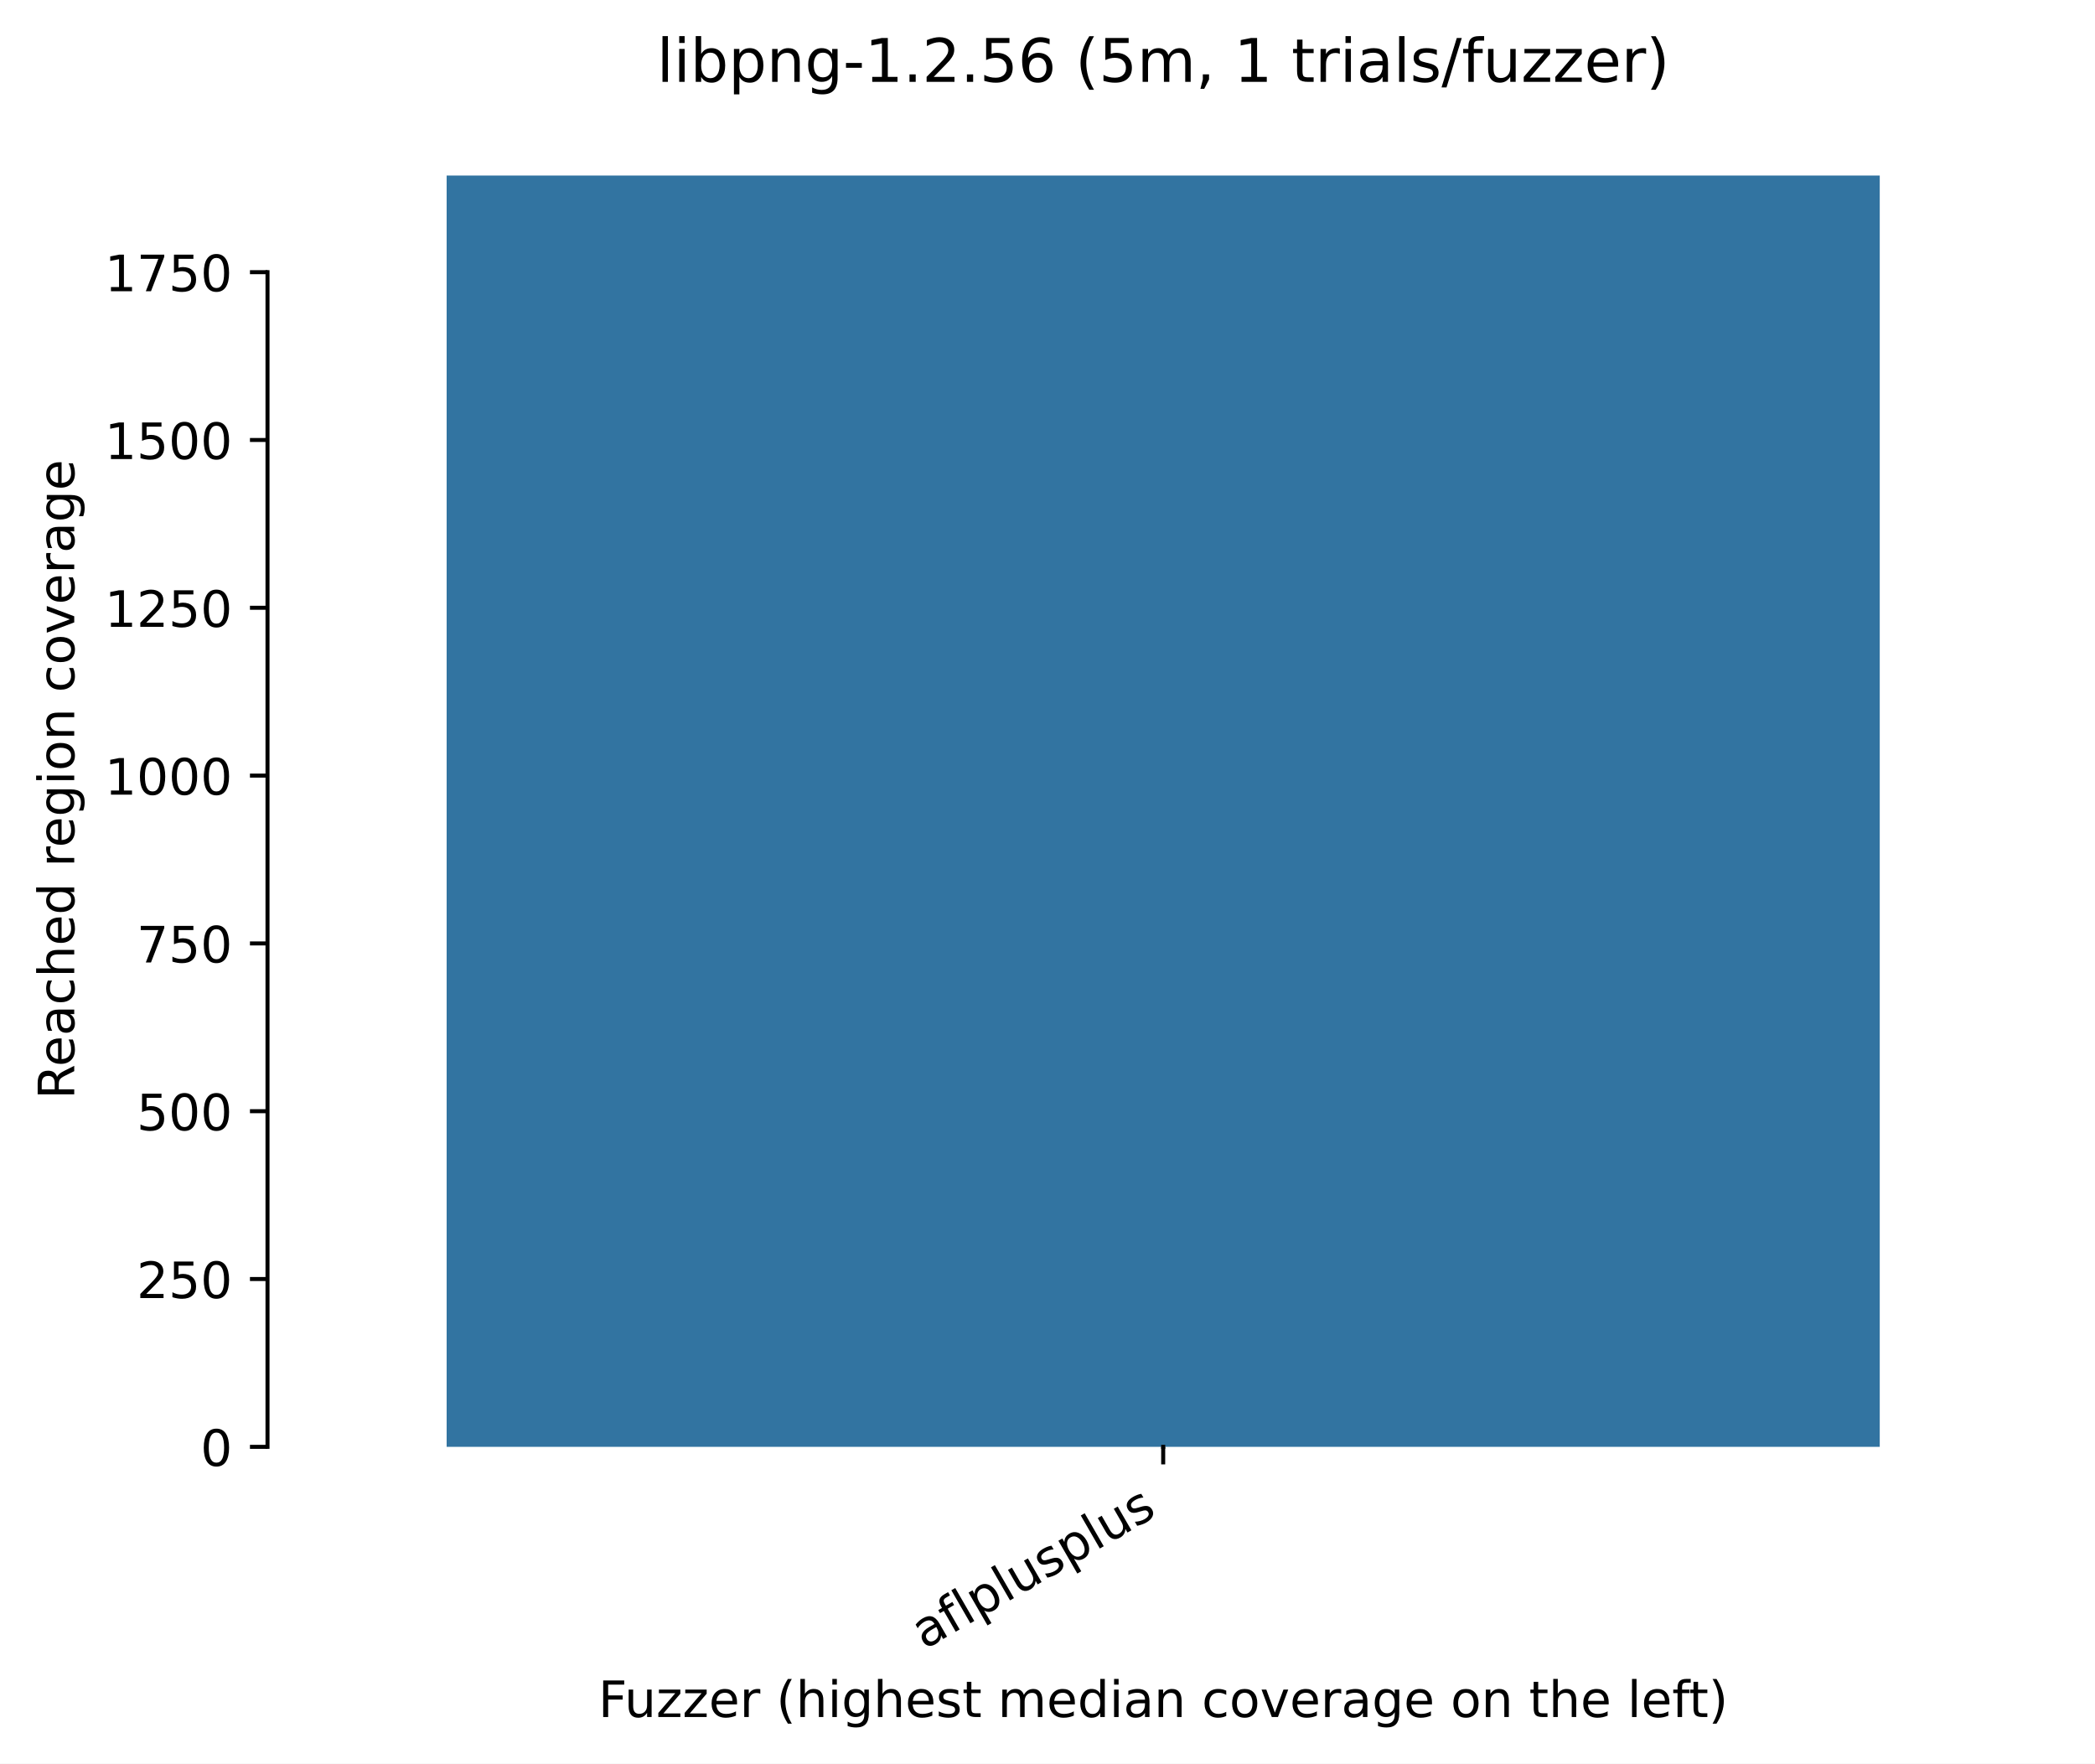
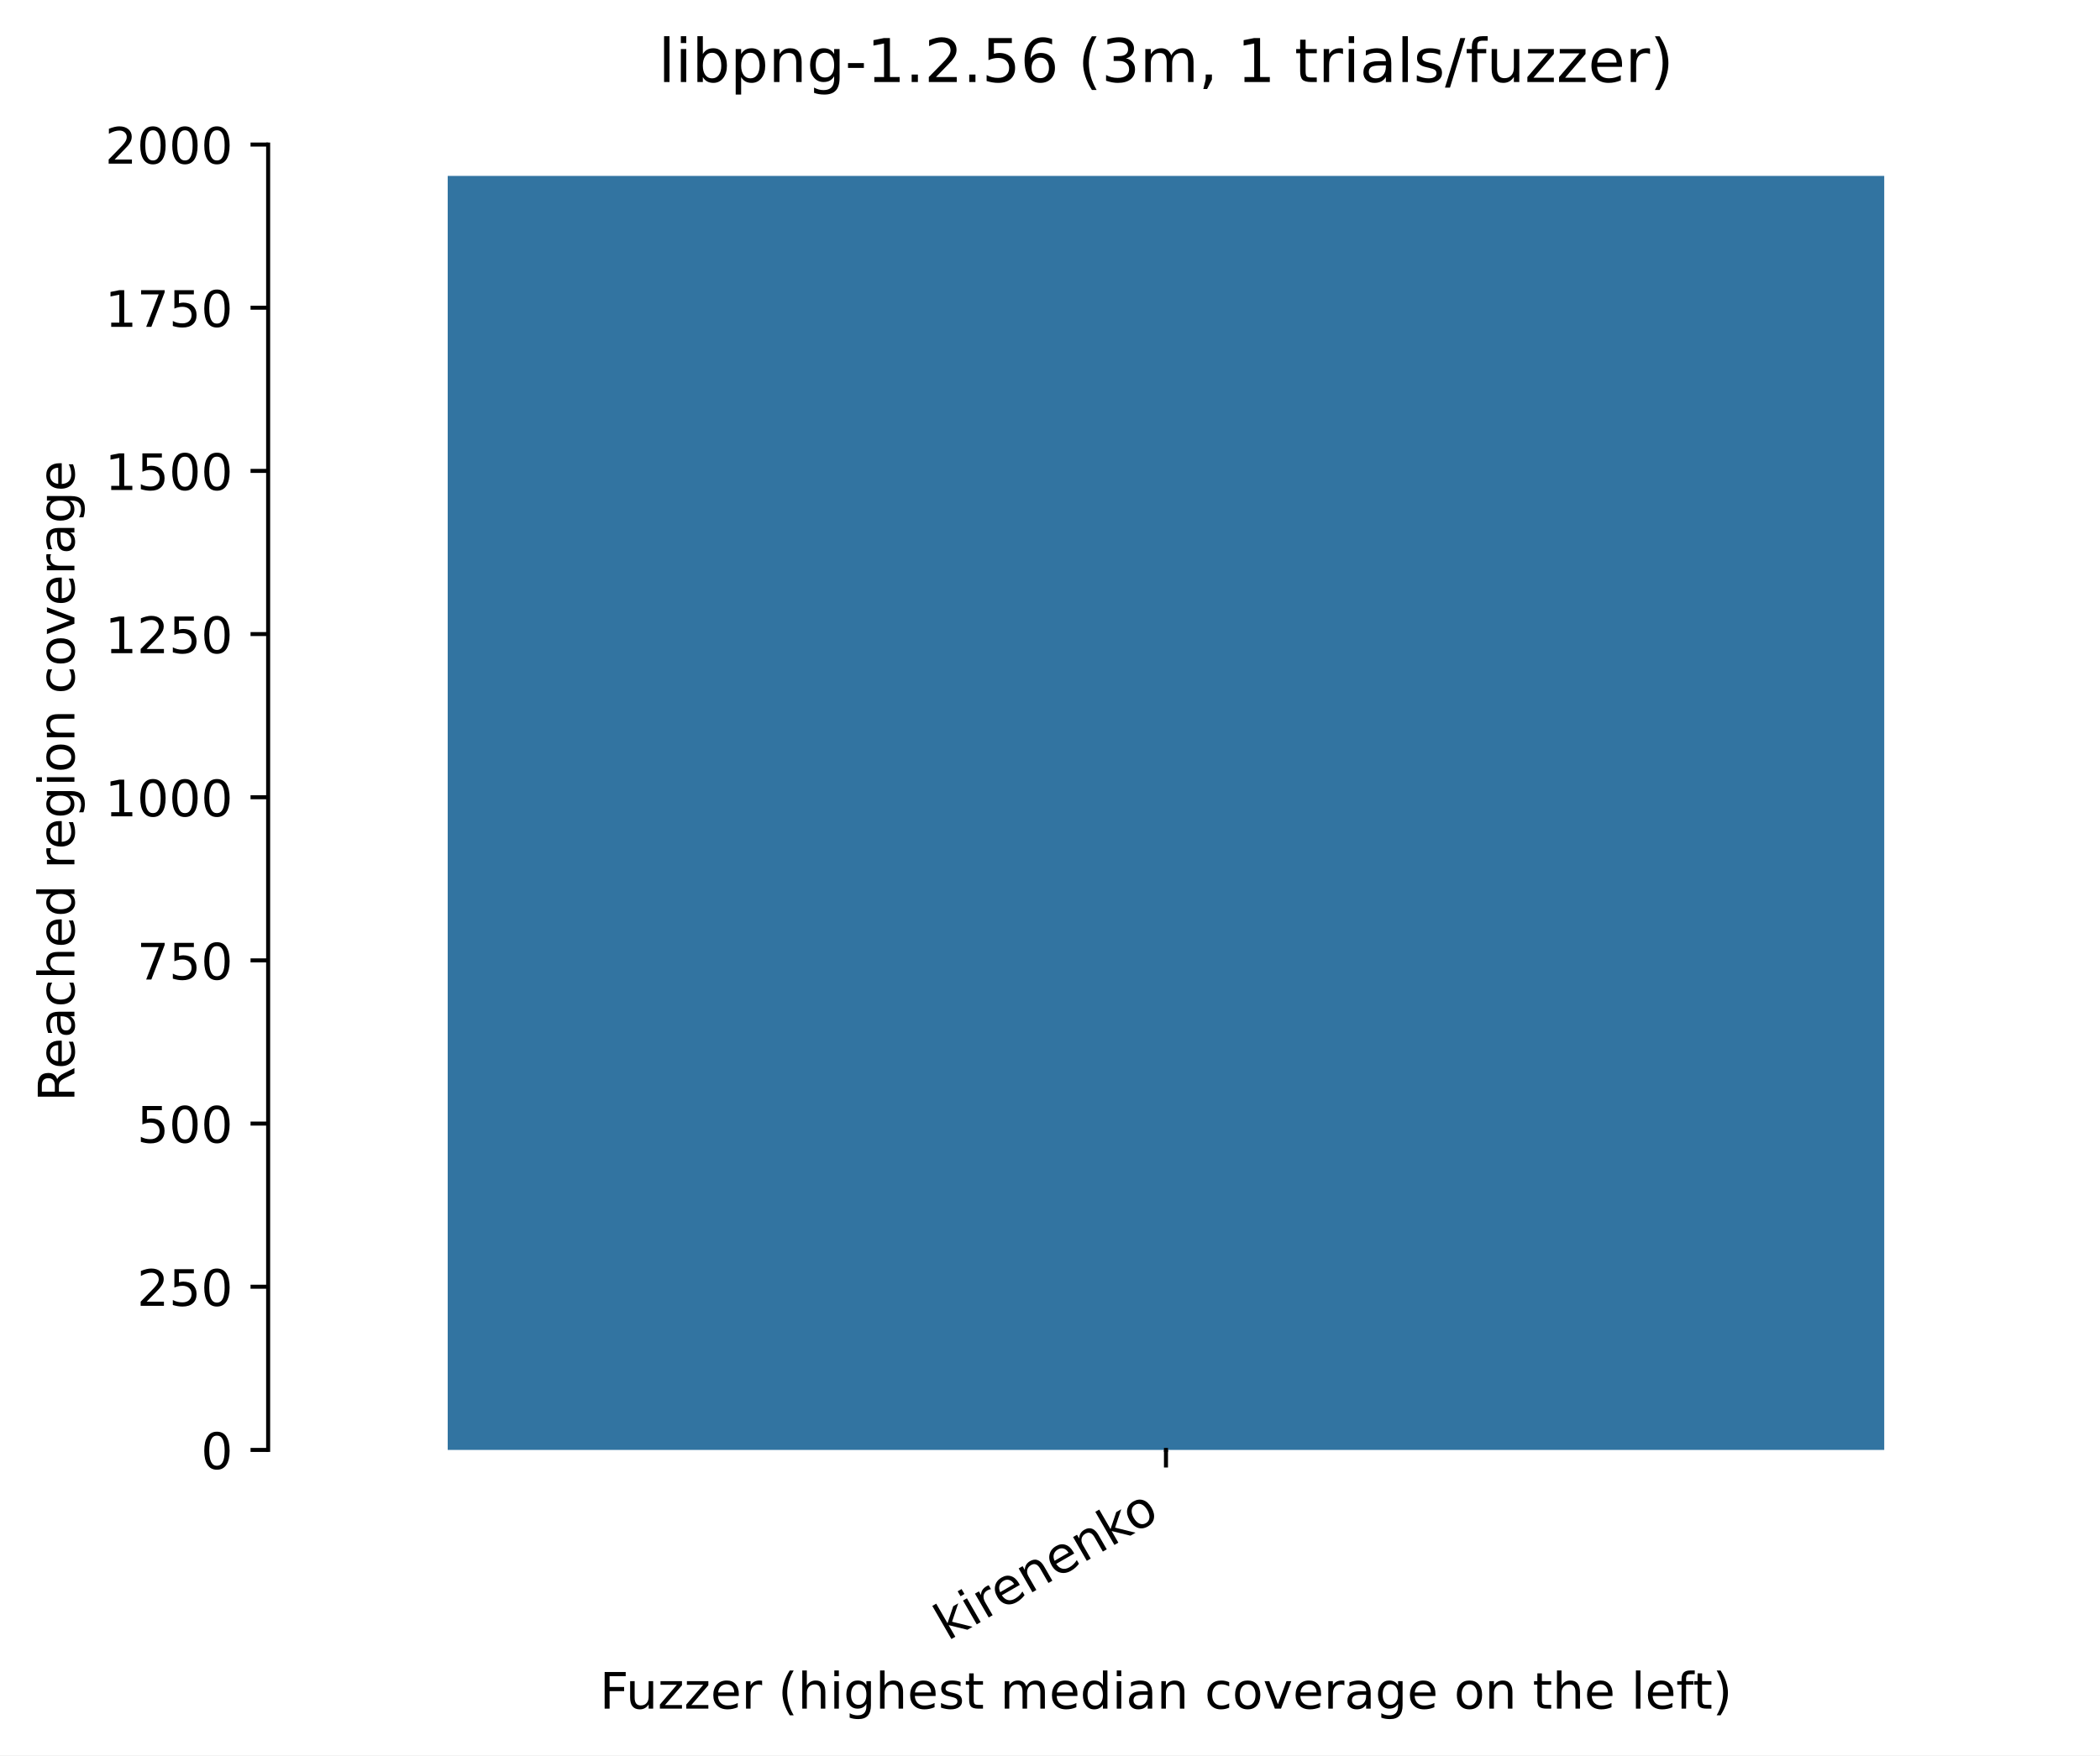
- <svg xmlns="http://www.w3.org/2000/svg" xmlns:xlink="http://www.w3.org/1999/xlink" height="351.576pt" version="1.1" viewBox="0 0 417.648 351.576" width="417.648pt">
+ <svg xmlns="http://www.w3.org/2000/svg" xmlns:xlink="http://www.w3.org/1999/xlink" height="349.181pt" version="1.1" viewBox="0 0 417.648 349.181" width="417.648pt">
  <defs>
    <style type="text/css">*{stroke-linecap:butt;stroke-linejoin:round;}</style>
  </defs>
  <g id="figure_1">
    <g id="patch_1">
-       <path d="M 0 351.576  L 417.648 351.576  L 417.648 0  L 0 0  z " style="fill:#ffffff;" />
+       <path d="M 0 349.181  L 417.648 349.181  L 417.648 -0  L 0 -0  z " style="fill:#ffffff;" />
    </g>
    <g id="axes_1">
      <g id="patch_2">
        <path d="M 53.328 288.43  L 410.448 288.43  L 410.448 22.318  L 53.328 22.318  z " style="fill:#ffffff;" />
      </g>
      <g id="patch_3">
-         <path clip-path="url(#pd2287a9cff)" d="M 89.04 288.43  L 374.736 288.43  L 374.736 34.99  L 89.04 34.99  z " style="fill:#3274a1;" />
+         <path clip-path="url(#p780fd27f6a)" d="M 89.04 288.43  L 374.736 288.43  L 374.736 34.99  L 89.04 34.99  z " style="fill:#3274a1;" />
      </g>
      <g id="matplotlib.axis_1">
        <g id="xtick_1">
          <g id="line2d_1">
            <defs>
-               <path d="M 0 0  L 0 3.5  " id="m339ea15b70" style="stroke:#000000;stroke-width:0.8;" />
+               <path d="M 0 0  L 0 3.5  " id="me95d579841" style="stroke:#000000;stroke-width:0.8;" />
            </defs>
            <g>
-               <use style="stroke:#000000;stroke-width:0.8;" x="231.888" xlink:href="#m339ea15b70" y="288.43" />
+               <use style="stroke:#000000;stroke-width:0.8;" x="231.888" xlink:href="#me95d579841" y="288.43" />
            </g>
          </g>
          <g id="text_1">
-             <g transform="translate(184.2791 328.8973)rotate(-30)scale(0.1 -0.1)">
-               <defs>
-                 <path d="M 34.281 27.484  Q 23.391 27.484 19.188 25  Q 14.984 22.516 14.984 16.5  Q 14.984 11.719 18.141 8.906  Q 21.297 6.109 26.703 6.109  Q 34.188 6.109 38.703 11.406  Q 43.219 16.703 43.219 25.484  L 43.219 27.484  z M 52.203 31.203  L 52.203 0  L 43.219 0  L 43.219 8.297  Q 40.141 3.328 35.547 0.953  Q 30.953 -1.422 24.312 -1.422  Q 15.922 -1.422 10.953 3.297  Q 6 8.016 6 15.922  Q 6 25.141 12.172 29.828  Q 18.359 34.516 30.609 34.516  L 43.219 34.516  L 43.219 35.406  Q 43.219 41.609 39.141 45  Q 35.062 48.391 27.688 48.391  Q 23 48.391 18.547 47.266  Q 14.109 46.141 10.016 43.891  L 10.016 52.203  Q 14.938 54.109 19.578 55.047  Q 24.219 56 28.609 56  Q 40.484 56 46.344 49.844  Q 52.203 43.703 52.203 31.203  z " id="DejaVuSans-97" />
-                 <path d="M 37.109 75.984  L 37.109 68.5  L 28.516 68.5  Q 23.688 68.5 21.797 66.547  Q 19.922 64.594 19.922 59.516  L 19.922 54.688  L 34.719 54.688  L 34.719 47.703  L 19.922 47.703  L 19.922 0  L 10.891 0  L 10.891 47.703  L 2.297 47.703  L 2.297 54.688  L 10.891 54.688  L 10.891 58.5  Q 10.891 67.625 15.141 71.797  Q 19.391 75.984 28.609 75.984  z " id="DejaVuSans-102" />
-                 <path d="M 9.422 75.984  L 18.406 75.984  L 18.406 0  L 9.422 0  z " id="DejaVuSans-108" />
-                 <path d="M 18.109 8.203  L 18.109 -20.797  L 9.078 -20.797  L 9.078 54.688  L 18.109 54.688  L 18.109 46.391  Q 20.953 51.266 25.266 53.625  Q 29.594 56 35.594 56  Q 45.562 56 51.781 48.094  Q 58.016 40.188 58.016 27.297  Q 58.016 14.406 51.781 6.484  Q 45.562 -1.422 35.594 -1.422  Q 29.594 -1.422 25.266 0.953  Q 20.953 3.328 18.109 8.203  z M 48.688 27.297  Q 48.688 37.203 44.609 42.844  Q 40.531 48.484 33.406 48.484  Q 26.266 48.484 22.188 42.844  Q 18.109 37.203 18.109 27.297  Q 18.109 17.391 22.188 11.75  Q 26.266 6.109 33.406 6.109  Q 40.531 6.109 44.609 11.75  Q 48.688 17.391 48.688 27.297  z " id="DejaVuSans-112" />
-                 <path d="M 8.5 21.578  L 8.5 54.688  L 17.484 54.688  L 17.484 21.922  Q 17.484 14.156 20.5 10.266  Q 23.531 6.391 29.594 6.391  Q 36.859 6.391 41.078 11.031  Q 45.312 15.672 45.312 23.688  L 45.312 54.688  L 54.297 54.688  L 54.297 0  L 45.312 0  L 45.312 8.406  Q 42.047 3.422 37.719 1  Q 33.406 -1.422 27.688 -1.422  Q 18.266 -1.422 13.375 4.438  Q 8.5 10.297 8.5 21.578  z M 31.109 56  z " id="DejaVuSans-117" />
-                 <path d="M 44.281 53.078  L 44.281 44.578  Q 40.484 46.531 36.375 47.5  Q 32.281 48.484 27.875 48.484  Q 21.188 48.484 17.844 46.438  Q 14.5 44.391 14.5 40.281  Q 14.5 37.156 16.891 35.375  Q 19.281 33.594 26.516 31.984  L 29.594 31.297  Q 39.156 29.25 43.188 25.516  Q 47.219 21.781 47.219 15.094  Q 47.219 7.469 41.188 3.016  Q 35.156 -1.422 24.609 -1.422  Q 20.219 -1.422 15.453 -0.562  Q 10.688 0.297 5.422 2  L 5.422 11.281  Q 10.406 8.688 15.234 7.391  Q 20.062 6.109 24.812 6.109  Q 31.156 6.109 34.562 8.281  Q 37.984 10.453 37.984 14.406  Q 37.984 18.062 35.516 20.016  Q 33.062 21.969 24.703 23.781  L 21.578 24.516  Q 13.234 26.266 9.516 29.906  Q 5.812 33.547 5.812 39.891  Q 5.812 47.609 11.281 51.797  Q 16.75 56 26.812 56  Q 31.781 56 36.172 55.266  Q 40.578 54.547 44.281 53.078  z " id="DejaVuSans-115" />
-               </defs>
-               <use xlink:href="#DejaVuSans-97" />
-               <use x="61.279" xlink:href="#DejaVuSans-102" />
-               <use x="96.484" xlink:href="#DejaVuSans-108" />
-               <use x="124.268" xlink:href="#DejaVuSans-112" />
-               <use x="187.744" xlink:href="#DejaVuSans-108" />
-               <use x="215.527" xlink:href="#DejaVuSans-117" />
-               <use x="278.906" xlink:href="#DejaVuSans-115" />
-               <use x="331.006" xlink:href="#DejaVuSans-112" />
-               <use x="394.482" xlink:href="#DejaVuSans-108" />
-               <use x="422.266" xlink:href="#DejaVuSans-117" />
-               <use x="485.645" xlink:href="#DejaVuSans-115" />
+             <g transform="translate(188.4279 326.502)rotate(-30)scale(0.1 -0.1)">
+               <defs>
+                 <path d="M 9.078 75.984  L 18.109 75.984  L 18.109 31.109  L 44.922 54.688  L 56.391 54.688  L 27.391 29.109  L 57.625 0  L 45.906 0  L 18.109 26.703  L 18.109 0  L 9.078 0  z " id="DejaVuSans-107" />
+                 <path d="M 9.422 54.688  L 18.406 54.688  L 18.406 0  L 9.422 0  z M 9.422 75.984  L 18.406 75.984  L 18.406 64.594  L 9.422 64.594  z " id="DejaVuSans-105" />
+                 <path d="M 41.109 46.297  Q 39.594 47.172 37.812 47.578  Q 36.031 48 33.891 48  Q 26.266 48 22.188 43.047  Q 18.109 38.094 18.109 28.812  L 18.109 0  L 9.078 0  L 9.078 54.688  L 18.109 54.688  L 18.109 46.188  Q 20.953 51.172 25.484 53.578  Q 30.031 56 36.531 56  Q 37.453 56 38.578 55.875  Q 39.703 55.766 41.062 55.516  z " id="DejaVuSans-114" />
+                 <path d="M 56.203 29.594  L 56.203 25.203  L 14.891 25.203  Q 15.484 15.922 20.484 11.062  Q 25.484 6.203 34.422 6.203  Q 39.594 6.203 44.453 7.469  Q 49.312 8.734 54.109 11.281  L 54.109 2.781  Q 49.266 0.734 44.188 -0.344  Q 39.109 -1.422 33.891 -1.422  Q 20.797 -1.422 13.156 6.188  Q 5.516 13.812 5.516 26.812  Q 5.516 40.234 12.766 48.109  Q 20.016 56 32.328 56  Q 43.359 56 49.781 48.891  Q 56.203 41.797 56.203 29.594  z M 47.219 32.234  Q 47.125 39.594 43.094 43.984  Q 39.062 48.391 32.422 48.391  Q 24.906 48.391 20.391 44.141  Q 15.875 39.891 15.188 32.172  z " id="DejaVuSans-101" />
+                 <path d="M 54.891 33.016  L 54.891 0  L 45.906 0  L 45.906 32.719  Q 45.906 40.484 42.875 44.328  Q 39.844 48.188 33.797 48.188  Q 26.516 48.188 22.312 43.547  Q 18.109 38.922 18.109 30.906  L 18.109 0  L 9.078 0  L 9.078 54.688  L 18.109 54.688  L 18.109 46.188  Q 21.344 51.125 25.703 53.562  Q 30.078 56 35.797 56  Q 45.219 56 50.047 50.172  Q 54.891 44.344 54.891 33.016  z " id="DejaVuSans-110" />
+                 <path d="M 30.609 48.391  Q 23.391 48.391 19.188 42.75  Q 14.984 37.109 14.984 27.297  Q 14.984 17.484 19.156 11.844  Q 23.344 6.203 30.609 6.203  Q 37.797 6.203 41.984 11.859  Q 46.188 17.531 46.188 27.297  Q 46.188 37.016 41.984 42.703  Q 37.797 48.391 30.609 48.391  z M 30.609 56  Q 42.328 56 49.016 48.375  Q 55.719 40.766 55.719 27.297  Q 55.719 13.875 49.016 6.219  Q 42.328 -1.422 30.609 -1.422  Q 18.844 -1.422 12.172 6.219  Q 5.516 13.875 5.516 27.297  Q 5.516 40.766 12.172 48.375  Q 18.844 56 30.609 56  z " id="DejaVuSans-111" />
+               </defs>
+               <use xlink:href="#DejaVuSans-107" />
+               <use x="57.91" xlink:href="#DejaVuSans-105" />
+               <use x="85.693" xlink:href="#DejaVuSans-114" />
+               <use x="124.557" xlink:href="#DejaVuSans-101" />
+               <use x="186.08" xlink:href="#DejaVuSans-110" />
+               <use x="249.459" xlink:href="#DejaVuSans-101" />
+               <use x="310.982" xlink:href="#DejaVuSans-110" />
+               <use x="374.361" xlink:href="#DejaVuSans-107" />
+               <use x="428.646" xlink:href="#DejaVuSans-111" />
            </g>
          </g>
        </g>
        <g id="text_2">
-           <g transform="translate(119.2702 342.2968)scale(0.1 -0.1)">
+           <g transform="translate(119.2702 339.9015)scale(0.1 -0.1)">
            <defs>
              <path d="M 9.812 72.906  L 51.703 72.906  L 51.703 64.594  L 19.672 64.594  L 19.672 43.109  L 48.578 43.109  L 48.578 34.812  L 19.672 34.812  L 19.672 0  L 9.812 0  z " id="DejaVuSans-70" />
+               <path d="M 8.5 21.578  L 8.5 54.688  L 17.484 54.688  L 17.484 21.922  Q 17.484 14.156 20.5 10.266  Q 23.531 6.391 29.594 6.391  Q 36.859 6.391 41.078 11.031  Q 45.312 15.672 45.312 23.688  L 45.312 54.688  L 54.297 54.688  L 54.297 0  L 45.312 0  L 45.312 8.406  Q 42.047 3.422 37.719 1  Q 33.406 -1.422 27.688 -1.422  Q 18.266 -1.422 13.375 4.438  Q 8.5 10.297 8.5 21.578  z M 31.109 56  z " id="DejaVuSans-117" />
              <path d="M 5.516 54.688  L 48.188 54.688  L 48.188 46.484  L 14.406 7.172  L 48.188 7.172  L 48.188 0  L 4.297 0  L 4.297 8.203  L 38.094 47.516  L 5.516 47.516  z " id="DejaVuSans-122" />
-               <path d="M 56.203 29.594  L 56.203 25.203  L 14.891 25.203  Q 15.484 15.922 20.484 11.062  Q 25.484 6.203 34.422 6.203  Q 39.594 6.203 44.453 7.469  Q 49.312 8.734 54.109 11.281  L 54.109 2.781  Q 49.266 0.734 44.188 -0.344  Q 39.109 -1.422 33.891 -1.422  Q 20.797 -1.422 13.156 6.188  Q 5.516 13.812 5.516 26.812  Q 5.516 40.234 12.766 48.109  Q 20.016 56 32.328 56  Q 43.359 56 49.781 48.891  Q 56.203 41.797 56.203 29.594  z M 47.219 32.234  Q 47.125 39.594 43.094 43.984  Q 39.062 48.391 32.422 48.391  Q 24.906 48.391 20.391 44.141  Q 15.875 39.891 15.188 32.172  z " id="DejaVuSans-101" />
-               <path d="M 41.109 46.297  Q 39.594 47.172 37.812 47.578  Q 36.031 48 33.891 48  Q 26.266 48 22.188 43.047  Q 18.109 38.094 18.109 28.812  L 18.109 0  L 9.078 0  L 9.078 54.688  L 18.109 54.688  L 18.109 46.188  Q 20.953 51.172 25.484 53.578  Q 30.031 56 36.531 56  Q 37.453 56 38.578 55.875  Q 39.703 55.766 41.062 55.516  z " id="DejaVuSans-114" />
              <path id="DejaVuSans-32" />
              <path d="M 31 75.875  Q 24.469 64.656 21.281 53.656  Q 18.109 42.672 18.109 31.391  Q 18.109 20.125 21.312 9.062  Q 24.516 -2 31 -13.188  L 23.188 -13.188  Q 15.875 -1.703 12.234 9.375  Q 8.594 20.453 8.594 31.391  Q 8.594 42.281 12.203 53.312  Q 15.828 64.359 23.188 75.875  z " id="DejaVuSans-40" />
              <path d="M 54.891 33.016  L 54.891 0  L 45.906 0  L 45.906 32.719  Q 45.906 40.484 42.875 44.328  Q 39.844 48.188 33.797 48.188  Q 26.516 48.188 22.312 43.547  Q 18.109 38.922 18.109 30.906  L 18.109 0  L 9.078 0  L 9.078 75.984  L 18.109 75.984  L 18.109 46.188  Q 21.344 51.125 25.703 53.562  Q 30.078 56 35.797 56  Q 45.219 56 50.047 50.172  Q 54.891 44.344 54.891 33.016  z " id="DejaVuSans-104" />
-               <path d="M 9.422 54.688  L 18.406 54.688  L 18.406 0  L 9.422 0  z M 9.422 75.984  L 18.406 75.984  L 18.406 64.594  L 9.422 64.594  z " id="DejaVuSans-105" />
              <path d="M 45.406 27.984  Q 45.406 37.75 41.375 43.109  Q 37.359 48.484 30.078 48.484  Q 22.859 48.484 18.828 43.109  Q 14.797 37.75 14.797 27.984  Q 14.797 18.266 18.828 12.891  Q 22.859 7.516 30.078 7.516  Q 37.359 7.516 41.375 12.891  Q 45.406 18.266 45.406 27.984  z M 54.391 6.781  Q 54.391 -7.172 48.188 -13.984  Q 42 -20.797 29.203 -20.797  Q 24.469 -20.797 20.266 -20.094  Q 16.062 -19.391 12.109 -17.922  L 12.109 -9.188  Q 16.062 -11.328 19.922 -12.344  Q 23.781 -13.375 27.781 -13.375  Q 36.625 -13.375 41.016 -8.766  Q 45.406 -4.156 45.406 5.172  L 45.406 9.625  Q 42.625 4.781 38.281 2.391  Q 33.938 0 27.875 0  Q 17.828 0 11.672 7.656  Q 5.516 15.328 5.516 27.984  Q 5.516 40.672 11.672 48.328  Q 17.828 56 27.875 56  Q 33.938 56 38.281 53.609  Q 42.625 51.219 45.406 46.391  L 45.406 54.688  L 54.391 54.688  z " id="DejaVuSans-103" />
+               <path d="M 44.281 53.078  L 44.281 44.578  Q 40.484 46.531 36.375 47.5  Q 32.281 48.484 27.875 48.484  Q 21.188 48.484 17.844 46.438  Q 14.5 44.391 14.5 40.281  Q 14.5 37.156 16.891 35.375  Q 19.281 33.594 26.516 31.984  L 29.594 31.297  Q 39.156 29.25 43.188 25.516  Q 47.219 21.781 47.219 15.094  Q 47.219 7.469 41.188 3.016  Q 35.156 -1.422 24.609 -1.422  Q 20.219 -1.422 15.453 -0.562  Q 10.688 0.297 5.422 2  L 5.422 11.281  Q 10.406 8.688 15.234 7.391  Q 20.062 6.109 24.812 6.109  Q 31.156 6.109 34.562 8.281  Q 37.984 10.453 37.984 14.406  Q 37.984 18.062 35.516 20.016  Q 33.062 21.969 24.703 23.781  L 21.578 24.516  Q 13.234 26.266 9.516 29.906  Q 5.812 33.547 5.812 39.891  Q 5.812 47.609 11.281 51.797  Q 16.75 56 26.812 56  Q 31.781 56 36.172 55.266  Q 40.578 54.547 44.281 53.078  z " id="DejaVuSans-115" />
              <path d="M 18.312 70.219  L 18.312 54.688  L 36.812 54.688  L 36.812 47.703  L 18.312 47.703  L 18.312 18.016  Q 18.312 11.328 20.141 9.422  Q 21.969 7.516 27.594 7.516  L 36.812 7.516  L 36.812 0  L 27.594 0  Q 17.188 0 13.234 3.875  Q 9.281 7.766 9.281 18.016  L 9.281 47.703  L 2.688 47.703  L 2.688 54.688  L 9.281 54.688  L 9.281 70.219  z " id="DejaVuSans-116" />
              <path d="M 52 44.188  Q 55.375 50.25 60.062 53.125  Q 64.75 56 71.094 56  Q 79.641 56 84.281 50.016  Q 88.922 44.047 88.922 33.016  L 88.922 0  L 79.891 0  L 79.891 32.719  Q 79.891 40.578 77.094 44.375  Q 74.312 48.188 68.609 48.188  Q 61.625 48.188 57.562 43.547  Q 53.516 38.922 53.516 30.906  L 53.516 0  L 44.484 0  L 44.484 32.719  Q 44.484 40.625 41.703 44.406  Q 38.922 48.188 33.109 48.188  Q 26.219 48.188 22.156 43.531  Q 18.109 38.875 18.109 30.906  L 18.109 0  L 9.078 0  L 9.078 54.688  L 18.109 54.688  L 18.109 46.188  Q 21.188 51.219 25.484 53.609  Q 29.781 56 35.688 56  Q 41.656 56 45.828 52.969  Q 50 49.953 52 44.188  z " id="DejaVuSans-109" />
              <path d="M 45.406 46.391  L 45.406 75.984  L 54.391 75.984  L 54.391 0  L 45.406 0  L 45.406 8.203  Q 42.578 3.328 38.25 0.953  Q 33.938 -1.422 27.875 -1.422  Q 17.969 -1.422 11.734 6.484  Q 5.516 14.406 5.516 27.297  Q 5.516 40.188 11.734 48.094  Q 17.969 56 27.875 56  Q 33.938 56 38.25 53.625  Q 42.578 51.266 45.406 46.391  z M 14.797 27.297  Q 14.797 17.391 18.875 11.75  Q 22.953 6.109 30.078 6.109  Q 37.203 6.109 41.297 11.75  Q 45.406 17.391 45.406 27.297  Q 45.406 37.203 41.297 42.844  Q 37.203 48.484 30.078 48.484  Q 22.953 48.484 18.875 42.844  Q 14.797 37.203 14.797 27.297  z " id="DejaVuSans-100" />
-               <path d="M 54.891 33.016  L 54.891 0  L 45.906 0  L 45.906 32.719  Q 45.906 40.484 42.875 44.328  Q 39.844 48.188 33.797 48.188  Q 26.516 48.188 22.312 43.547  Q 18.109 38.922 18.109 30.906  L 18.109 0  L 9.078 0  L 9.078 54.688  L 18.109 54.688  L 18.109 46.188  Q 21.344 51.125 25.703 53.562  Q 30.078 56 35.797 56  Q 45.219 56 50.047 50.172  Q 54.891 44.344 54.891 33.016  z " id="DejaVuSans-110" />
+               <path d="M 34.281 27.484  Q 23.391 27.484 19.188 25  Q 14.984 22.516 14.984 16.5  Q 14.984 11.719 18.141 8.906  Q 21.297 6.109 26.703 6.109  Q 34.188 6.109 38.703 11.406  Q 43.219 16.703 43.219 25.484  L 43.219 27.484  z M 52.203 31.203  L 52.203 0  L 43.219 0  L 43.219 8.297  Q 40.141 3.328 35.547 0.953  Q 30.953 -1.422 24.312 -1.422  Q 15.922 -1.422 10.953 3.297  Q 6 8.016 6 15.922  Q 6 25.141 12.172 29.828  Q 18.359 34.516 30.609 34.516  L 43.219 34.516  L 43.219 35.406  Q 43.219 41.609 39.141 45  Q 35.062 48.391 27.688 48.391  Q 23 48.391 18.547 47.266  Q 14.109 46.141 10.016 43.891  L 10.016 52.203  Q 14.938 54.109 19.578 55.047  Q 24.219 56 28.609 56  Q 40.484 56 46.344 49.844  Q 52.203 43.703 52.203 31.203  z " id="DejaVuSans-97" />
              <path d="M 48.781 52.594  L 48.781 44.188  Q 44.969 46.297 41.141 47.344  Q 37.312 48.391 33.406 48.391  Q 24.656 48.391 19.812 42.844  Q 14.984 37.312 14.984 27.297  Q 14.984 17.281 19.812 11.734  Q 24.656 6.203 33.406 6.203  Q 37.312 6.203 41.141 7.25  Q 44.969 8.297 48.781 10.406  L 48.781 2.094  Q 45.016 0.344 40.984 -0.531  Q 36.969 -1.422 32.422 -1.422  Q 20.062 -1.422 12.781 6.344  Q 5.516 14.109 5.516 27.297  Q 5.516 40.672 12.859 48.328  Q 20.219 56 33.016 56  Q 37.156 56 41.109 55.141  Q 45.062 54.297 48.781 52.594  z " id="DejaVuSans-99" />
-               <path d="M 30.609 48.391  Q 23.391 48.391 19.188 42.75  Q 14.984 37.109 14.984 27.297  Q 14.984 17.484 19.156 11.844  Q 23.344 6.203 30.609 6.203  Q 37.797 6.203 41.984 11.859  Q 46.188 17.531 46.188 27.297  Q 46.188 37.016 41.984 42.703  Q 37.797 48.391 30.609 48.391  z M 30.609 56  Q 42.328 56 49.016 48.375  Q 55.719 40.766 55.719 27.297  Q 55.719 13.875 49.016 6.219  Q 42.328 -1.422 30.609 -1.422  Q 18.844 -1.422 12.172 6.219  Q 5.516 13.875 5.516 27.297  Q 5.516 40.766 12.172 48.375  Q 18.844 56 30.609 56  z " id="DejaVuSans-111" />
              <path d="M 2.984 54.688  L 12.5 54.688  L 29.594 8.797  L 46.688 54.688  L 56.203 54.688  L 35.688 0  L 23.484 0  z " id="DejaVuSans-118" />
+               <path d="M 9.422 75.984  L 18.406 75.984  L 18.406 0  L 9.422 0  z " id="DejaVuSans-108" />
+               <path d="M 37.109 75.984  L 37.109 68.5  L 28.516 68.5  Q 23.688 68.5 21.797 66.547  Q 19.922 64.594 19.922 59.516  L 19.922 54.688  L 34.719 54.688  L 34.719 47.703  L 19.922 47.703  L 19.922 0  L 10.891 0  L 10.891 47.703  L 2.297 47.703  L 2.297 54.688  L 10.891 54.688  L 10.891 58.5  Q 10.891 67.625 15.141 71.797  Q 19.391 75.984 28.609 75.984  z " id="DejaVuSans-102" />
              <path d="M 8.016 75.875  L 15.828 75.875  Q 23.141 64.359 26.781 53.312  Q 30.422 42.281 30.422 31.391  Q 30.422 20.453 26.781 9.375  Q 23.141 -1.703 15.828 -13.188  L 8.016 -13.188  Q 14.5 -2 17.703 9.062  Q 20.906 20.125 20.906 31.391  Q 20.906 42.672 17.703 53.656  Q 14.5 64.656 8.016 75.875  z " id="DejaVuSans-41" />
            </defs>
            <use xlink:href="#DejaVuSans-70" />
            <use x="52.02" xlink:href="#DejaVuSans-117" />
            <use x="115.398" xlink:href="#DejaVuSans-122" />
            <use x="167.889" xlink:href="#DejaVuSans-122" />
            <use x="220.379" xlink:href="#DejaVuSans-101" />
            <use x="281.902" xlink:href="#DejaVuSans-114" />
            <use x="323.016" xlink:href="#DejaVuSans-32" />
            <use x="354.803" xlink:href="#DejaVuSans-40" />
            <use x="393.816" xlink:href="#DejaVuSans-104" />
            <use x="457.195" xlink:href="#DejaVuSans-105" />
            <use x="484.979" xlink:href="#DejaVuSans-103" />
            <use x="548.455" xlink:href="#DejaVuSans-104" />
            <use x="611.834" xlink:href="#DejaVuSans-101" />
            <use x="673.357" xlink:href="#DejaVuSans-115" />
            <use x="725.457" xlink:href="#DejaVuSans-116" />
            <use x="764.666" xlink:href="#DejaVuSans-32" />
            <use x="796.453" xlink:href="#DejaVuSans-109" />
            <use x="893.865" xlink:href="#DejaVuSans-101" />
            <use x="955.389" xlink:href="#DejaVuSans-100" />
            <use x="1018.865" xlink:href="#DejaVuSans-105" />
            <use x="1046.648" xlink:href="#DejaVuSans-97" />
            <use x="1107.928" xlink:href="#DejaVuSans-110" />
            <use x="1171.307" xlink:href="#DejaVuSans-32" />
            <use x="1203.094" xlink:href="#DejaVuSans-99" />
            <use x="1258.074" xlink:href="#DejaVuSans-111" />
            <use x="1319.256" xlink:href="#DejaVuSans-118" />
            <use x="1378.436" xlink:href="#DejaVuSans-101" />
            <use x="1439.959" xlink:href="#DejaVuSans-114" />
            <use x="1481.072" xlink:href="#DejaVuSans-97" />
            <use x="1542.352" xlink:href="#DejaVuSans-103" />
            <use x="1605.828" xlink:href="#DejaVuSans-101" />
            <use x="1667.352" xlink:href="#DejaVuSans-32" />
            <use x="1699.139" xlink:href="#DejaVuSans-111" />
            <use x="1760.32" xlink:href="#DejaVuSans-110" />
            <use x="1823.699" xlink:href="#DejaVuSans-32" />
            <use x="1855.486" xlink:href="#DejaVuSans-116" />
            <use x="1894.695" xlink:href="#DejaVuSans-104" />
            <use x="1958.074" xlink:href="#DejaVuSans-101" />
            <use x="2019.598" xlink:href="#DejaVuSans-32" />
            <use x="2051.385" xlink:href="#DejaVuSans-108" />
            <use x="2079.168" xlink:href="#DejaVuSans-101" />
            <use x="2140.691" xlink:href="#DejaVuSans-102" />
            <use x="2174.146" xlink:href="#DejaVuSans-116" />
            <use x="2213.355" xlink:href="#DejaVuSans-41" />
          </g>
        </g>
      </g>
      <g id="matplotlib.axis_2">
        <g id="ytick_1">
          <g id="line2d_2">
            <defs>
-               <path d="M 0 0  L -3.5 0  " id="md1e26cc286" style="stroke:#000000;stroke-width:0.8;" />
+               <path d="M 0 0  L -3.5 0  " id="m54b898c206" style="stroke:#000000;stroke-width:0.8;" />
            </defs>
            <g>
-               <use style="stroke:#000000;stroke-width:0.8;" x="53.328" xlink:href="#md1e26cc286" y="288.43" />
+               <use style="stroke:#000000;stroke-width:0.8;" x="53.328" xlink:href="#m54b898c206" y="288.43" />
            </g>
          </g>
          <g id="text_3">
            <g transform="translate(39.96563 292.2293)scale(0.1 -0.1)">
              <defs>
                <path d="M 31.781 66.406  Q 24.172 66.406 20.328 58.906  Q 16.5 51.422 16.5 36.375  Q 16.5 21.391 20.328 13.891  Q 24.172 6.391 31.781 6.391  Q 39.453 6.391 43.281 13.891  Q 47.125 21.391 47.125 36.375  Q 47.125 51.422 43.281 58.906  Q 39.453 66.406 31.781 66.406  z M 31.781 74.219  Q 44.047 74.219 50.516 64.516  Q 56.984 54.828 56.984 36.375  Q 56.984 17.969 50.516 8.266  Q 44.047 -1.422 31.781 -1.422  Q 19.531 -1.422 13.062 8.266  Q 6.594 17.969 6.594 36.375  Q 6.594 54.828 13.062 64.516  Q 19.531 74.219 31.781 74.219  z " id="DejaVuSans-48" />
              </defs>
              <use xlink:href="#DejaVuSans-48" />
            </g>
          </g>
        </g>
        <g id="ytick_2">
          <g id="line2d_3">
            <g>
-               <use style="stroke:#000000;stroke-width:0.8;" x="53.328" xlink:href="#md1e26cc286" y="254.977" />
+               <use style="stroke:#000000;stroke-width:0.8;" x="53.328" xlink:href="#m54b898c206" y="255.971" />
            </g>
          </g>
          <g id="text_4">
-             <g transform="translate(27.24063 258.7763)scale(0.1 -0.1)">
+             <g transform="translate(27.24063 259.7703)scale(0.1 -0.1)">
              <defs>
                <path d="M 19.188 8.297  L 53.609 8.297  L 53.609 0  L 7.328 0  L 7.328 8.297  Q 12.938 14.109 22.625 23.891  Q 32.328 33.688 34.812 36.531  Q 39.547 41.844 41.422 45.531  Q 43.312 49.219 43.312 52.781  Q 43.312 58.594 39.234 62.25  Q 35.156 65.922 28.609 65.922  Q 23.969 65.922 18.812 64.312  Q 13.672 62.703 7.812 59.422  L 7.812 69.391  Q 13.766 71.781 18.938 73  Q 24.125 74.219 28.422 74.219  Q 39.75 74.219 46.484 68.547  Q 53.219 62.891 53.219 53.422  Q 53.219 48.922 51.531 44.891  Q 49.859 40.875 45.406 35.406  Q 44.188 33.984 37.641 27.219  Q 31.109 20.453 19.188 8.297  z " id="DejaVuSans-50" />
                <path d="M 10.797 72.906  L 49.516 72.906  L 49.516 64.594  L 19.828 64.594  L 19.828 46.734  Q 21.969 47.469 24.109 47.828  Q 26.266 48.188 28.422 48.188  Q 40.625 48.188 47.75 41.5  Q 54.891 34.812 54.891 23.391  Q 54.891 11.625 47.562 5.094  Q 40.234 -1.422 26.906 -1.422  Q 22.312 -1.422 17.547 -0.641  Q 12.797 0.141 7.719 1.703  L 7.719 11.625  Q 12.109 9.234 16.797 8.062  Q 21.484 6.891 26.703 6.891  Q 35.156 6.891 40.078 11.328  Q 45.016 15.766 45.016 23.391  Q 45.016 31 40.078 35.438  Q 35.156 39.891 26.703 39.891  Q 22.75 39.891 18.812 39.016  Q 14.891 38.141 10.797 36.281  z " id="DejaVuSans-53" />
              </defs>
              <use xlink:href="#DejaVuSans-50" />
              <use x="63.623" xlink:href="#DejaVuSans-53" />
              <use x="127.246" xlink:href="#DejaVuSans-48" />
            </g>
          </g>
        </g>
        <g id="ytick_3">
          <g id="line2d_4">
            <g>
-               <use style="stroke:#000000;stroke-width:0.8;" x="53.328" xlink:href="#md1e26cc286" y="221.524" />
+               <use style="stroke:#000000;stroke-width:0.8;" x="53.328" xlink:href="#m54b898c206" y="223.512" />
            </g>
          </g>
          <g id="text_5">
-             <g transform="translate(27.24063 225.3233)scale(0.1 -0.1)">
+             <g transform="translate(27.24063 227.3113)scale(0.1 -0.1)">
              <use xlink:href="#DejaVuSans-53" />
              <use x="63.623" xlink:href="#DejaVuSans-48" />
              <use x="127.246" xlink:href="#DejaVuSans-48" />
            </g>
          </g>
        </g>
        <g id="ytick_4">
          <g id="line2d_5">
            <g>
-               <use style="stroke:#000000;stroke-width:0.8;" x="53.328" xlink:href="#md1e26cc286" y="188.071" />
+               <use style="stroke:#000000;stroke-width:0.8;" x="53.328" xlink:href="#m54b898c206" y="191.053" />
            </g>
          </g>
          <g id="text_6">
-             <g transform="translate(27.24063 191.8703)scale(0.1 -0.1)">
+             <g transform="translate(27.24063 194.8523)scale(0.1 -0.1)">
              <defs>
                <path d="M 8.203 72.906  L 55.078 72.906  L 55.078 68.703  L 28.609 0  L 18.312 0  L 43.219 64.594  L 8.203 64.594  z " id="DejaVuSans-55" />
              </defs>
              <use xlink:href="#DejaVuSans-55" />
              <use x="63.623" xlink:href="#DejaVuSans-53" />
              <use x="127.246" xlink:href="#DejaVuSans-48" />
            </g>
          </g>
        </g>
        <g id="ytick_5">
          <g id="line2d_6">
            <g>
-               <use style="stroke:#000000;stroke-width:0.8;" x="53.328" xlink:href="#md1e26cc286" y="154.618" />
+               <use style="stroke:#000000;stroke-width:0.8;" x="53.328" xlink:href="#m54b898c206" y="158.594" />
            </g>
          </g>
          <g id="text_7">
-             <g transform="translate(20.87813 158.4173)scale(0.1 -0.1)">
+             <g transform="translate(20.87813 162.3933)scale(0.1 -0.1)">
              <defs>
                <path d="M 12.406 8.297  L 28.516 8.297  L 28.516 63.922  L 10.984 60.406  L 10.984 69.391  L 28.422 72.906  L 38.281 72.906  L 38.281 8.297  L 54.391 8.297  L 54.391 0  L 12.406 0  z " id="DejaVuSans-49" />
              </defs>
              <use xlink:href="#DejaVuSans-49" />
              <use x="63.623" xlink:href="#DejaVuSans-48" />
              <use x="127.246" xlink:href="#DejaVuSans-48" />
              <use x="190.869" xlink:href="#DejaVuSans-48" />
            </g>
          </g>
        </g>
        <g id="ytick_6">
          <g id="line2d_7">
            <g>
-               <use style="stroke:#000000;stroke-width:0.8;" x="53.328" xlink:href="#md1e26cc286" y="121.165" />
+               <use style="stroke:#000000;stroke-width:0.8;" x="53.328" xlink:href="#m54b898c206" y="126.135" />
            </g>
          </g>
          <g id="text_8">
-             <g transform="translate(20.87813 124.9643)scale(0.1 -0.1)">
+             <g transform="translate(20.87813 129.9343)scale(0.1 -0.1)">
              <use xlink:href="#DejaVuSans-49" />
              <use x="63.623" xlink:href="#DejaVuSans-50" />
              <use x="127.246" xlink:href="#DejaVuSans-53" />
              <use x="190.869" xlink:href="#DejaVuSans-48" />
            </g>
          </g>
        </g>
        <g id="ytick_7">
          <g id="line2d_8">
            <g>
-               <use style="stroke:#000000;stroke-width:0.8;" x="53.328" xlink:href="#md1e26cc286" y="87.712" />
+               <use style="stroke:#000000;stroke-width:0.8;" x="53.328" xlink:href="#m54b898c206" y="93.676" />
            </g>
          </g>
          <g id="text_9">
-             <g transform="translate(20.87813 91.51129)scale(0.1 -0.1)">
+             <g transform="translate(20.87813 97.47525)scale(0.1 -0.1)">
              <use xlink:href="#DejaVuSans-49" />
              <use x="63.623" xlink:href="#DejaVuSans-53" />
              <use x="127.246" xlink:href="#DejaVuSans-48" />
              <use x="190.869" xlink:href="#DejaVuSans-48" />
            </g>
          </g>
        </g>
        <g id="ytick_8">
          <g id="line2d_9">
            <g>
-               <use style="stroke:#000000;stroke-width:0.8;" x="53.328" xlink:href="#md1e26cc286" y="54.259" />
+               <use style="stroke:#000000;stroke-width:0.8;" x="53.328" xlink:href="#m54b898c206" y="61.217" />
            </g>
          </g>
          <g id="text_10">
-             <g transform="translate(20.87813 58.05828)scale(0.1 -0.1)">
+             <g transform="translate(20.87813 65.01623)scale(0.1 -0.1)">
              <use xlink:href="#DejaVuSans-49" />
              <use x="63.623" xlink:href="#DejaVuSans-55" />
              <use x="127.246" xlink:href="#DejaVuSans-53" />
              <use x="190.869" xlink:href="#DejaVuSans-48" />
            </g>
          </g>
        </g>
-         <g id="text_11">
+         <g id="ytick_9">
+           <g id="line2d_10">
+             <g>
+               <use style="stroke:#000000;stroke-width:0.8;" x="53.328" xlink:href="#m54b898c206" y="28.758" />
+             </g>
+           </g>
+           <g id="text_11">
+             <g transform="translate(20.87813 32.55721)scale(0.1 -0.1)">
+               <use xlink:href="#DejaVuSans-50" />
+               <use x="63.623" xlink:href="#DejaVuSans-48" />
+               <use x="127.246" xlink:href="#DejaVuSans-48" />
+               <use x="190.869" xlink:href="#DejaVuSans-48" />
+             </g>
+           </g>
+         </g>
+         <g id="text_12">
          <g transform="translate(14.79844 219.1366)rotate(-90)scale(0.1 -0.1)">
            <defs>
              <path d="M 44.391 34.188  Q 47.562 33.109 50.562 29.594  Q 53.562 26.078 56.594 19.922  L 66.609 0  L 56 0  L 46.688 18.703  Q 43.062 26.031 39.672 28.422  Q 36.281 30.812 30.422 30.812  L 19.672 30.812  L 19.672 0  L 9.812 0  L 9.812 72.906  L 32.078 72.906  Q 44.578 72.906 50.734 67.672  Q 56.891 62.453 56.891 51.906  Q 56.891 45.016 53.688 40.469  Q 50.484 35.938 44.391 34.188  z M 19.672 64.797  L 19.672 38.922  L 32.078 38.922  Q 39.203 38.922 42.844 42.219  Q 46.484 45.516 46.484 51.906  Q 46.484 58.297 42.844 61.547  Q 39.203 64.797 32.078 64.797  z " id="DejaVuSans-82" />
            </defs>
            <use xlink:href="#DejaVuSans-82" />
            <use x="64.982" xlink:href="#DejaVuSans-101" />
            <use x="126.506" xlink:href="#DejaVuSans-97" />
            <use x="187.785" xlink:href="#DejaVuSans-99" />
            <use x="242.766" xlink:href="#DejaVuSans-104" />
            <use x="306.145" xlink:href="#DejaVuSans-101" />
            <use x="367.668" xlink:href="#DejaVuSans-100" />
            <use x="431.145" xlink:href="#DejaVuSans-32" />
            <use x="462.932" xlink:href="#DejaVuSans-114" />
            <use x="501.795" xlink:href="#DejaVuSans-101" />
            <use x="563.318" xlink:href="#DejaVuSans-103" />
            <use x="626.795" xlink:href="#DejaVuSans-105" />
            <use x="654.578" xlink:href="#DejaVuSans-111" />
            <use x="715.76" xlink:href="#DejaVuSans-110" />
            <use x="779.139" xlink:href="#DejaVuSans-32" />
            <use x="810.926" xlink:href="#DejaVuSans-99" />
            <use x="865.906" xlink:href="#DejaVuSans-111" />
            <use x="927.088" xlink:href="#DejaVuSans-118" />
            <use x="986.268" xlink:href="#DejaVuSans-101" />
            <use x="1047.791" xlink:href="#DejaVuSans-114" />
            <use x="1088.904" xlink:href="#DejaVuSans-97" />
            <use x="1150.184" xlink:href="#DejaVuSans-103" />
            <use x="1213.66" xlink:href="#DejaVuSans-101" />
          </g>
        </g>
      </g>
-       <g id="line2d_10">
-         <path clip-path="url(#pd2287a9cff)" d="M 0 0  " style="fill:none;stroke:#424242;stroke-linecap:square;stroke-width:2.7;" />
+       <g id="line2d_11">
+         <path clip-path="url(#p780fd27f6a)" d="M 0 0  " style="fill:none;stroke:#424242;stroke-linecap:square;stroke-width:2.7;" />
      </g>
      <g id="patch_4">
-         <path d="M 53.328 288.43  L 53.328 54.259  " style="fill:none;stroke:#000000;stroke-linecap:square;stroke-linejoin:miter;stroke-width:0.8;" />
+         <path d="M 53.328 288.43  L 53.328 28.758  " style="fill:none;stroke:#000000;stroke-linecap:square;stroke-linejoin:miter;stroke-width:0.8;" />
      </g>
      <g id="patch_5">
        <path d="M 231.888 288.43  L 231.888 288.43  " style="fill:none;stroke:#000000;stroke-linecap:square;stroke-linejoin:miter;stroke-width:0.8;" />
      </g>
-       <g id="text_12">
+       <g id="text_13">
        <g transform="translate(130.94 16.31812)scale(0.12 -0.12)">
          <defs>
            <path d="M 48.688 27.297  Q 48.688 37.203 44.609 42.844  Q 40.531 48.484 33.406 48.484  Q 26.266 48.484 22.188 42.844  Q 18.109 37.203 18.109 27.297  Q 18.109 17.391 22.188 11.75  Q 26.266 6.109 33.406 6.109  Q 40.531 6.109 44.609 11.75  Q 48.688 17.391 48.688 27.297  z M 18.109 46.391  Q 20.953 51.266 25.266 53.625  Q 29.594 56 35.594 56  Q 45.562 56 51.781 48.094  Q 58.016 40.188 58.016 27.297  Q 58.016 14.406 51.781 6.484  Q 45.562 -1.422 35.594 -1.422  Q 29.594 -1.422 25.266 0.953  Q 20.953 3.328 18.109 8.203  L 18.109 0  L 9.078 0  L 9.078 75.984  L 18.109 75.984  z " id="DejaVuSans-98" />
+             <path d="M 18.109 8.203  L 18.109 -20.797  L 9.078 -20.797  L 9.078 54.688  L 18.109 54.688  L 18.109 46.391  Q 20.953 51.266 25.266 53.625  Q 29.594 56 35.594 56  Q 45.562 56 51.781 48.094  Q 58.016 40.188 58.016 27.297  Q 58.016 14.406 51.781 6.484  Q 45.562 -1.422 35.594 -1.422  Q 29.594 -1.422 25.266 0.953  Q 20.953 3.328 18.109 8.203  z M 48.688 27.297  Q 48.688 37.203 44.609 42.844  Q 40.531 48.484 33.406 48.484  Q 26.266 48.484 22.188 42.844  Q 18.109 37.203 18.109 27.297  Q 18.109 17.391 22.188 11.75  Q 26.266 6.109 33.406 6.109  Q 40.531 6.109 44.609 11.75  Q 48.688 17.391 48.688 27.297  z " id="DejaVuSans-112" />
            <path d="M 4.891 31.391  L 31.203 31.391  L 31.203 23.391  L 4.891 23.391  z " id="DejaVuSans-45" />
            <path d="M 10.688 12.406  L 21 12.406  L 21 0  L 10.688 0  z " id="DejaVuSans-46" />
            <path d="M 33.016 40.375  Q 26.375 40.375 22.484 35.828  Q 18.609 31.297 18.609 23.391  Q 18.609 15.531 22.484 10.953  Q 26.375 6.391 33.016 6.391  Q 39.656 6.391 43.531 10.953  Q 47.406 15.531 47.406 23.391  Q 47.406 31.297 43.531 35.828  Q 39.656 40.375 33.016 40.375  z M 52.594 71.297  L 52.594 62.312  Q 48.875 64.062 45.094 64.984  Q 41.312 65.922 37.594 65.922  Q 27.828 65.922 22.672 59.328  Q 17.531 52.734 16.797 39.406  Q 19.672 43.656 24.016 45.922  Q 28.375 48.188 33.594 48.188  Q 44.578 48.188 50.953 41.516  Q 57.328 34.859 57.328 23.391  Q 57.328 12.156 50.688 5.359  Q 44.047 -1.422 33.016 -1.422  Q 20.359 -1.422 13.672 8.266  Q 6.984 17.969 6.984 36.375  Q 6.984 53.656 15.188 63.938  Q 23.391 74.219 37.203 74.219  Q 40.922 74.219 44.703 73.484  Q 48.484 72.75 52.594 71.297  z " id="DejaVuSans-54" />
+             <path d="M 40.578 39.312  Q 47.656 37.797 51.625 33  Q 55.609 28.219 55.609 21.188  Q 55.609 10.406 48.188 4.484  Q 40.766 -1.422 27.094 -1.422  Q 22.516 -1.422 17.656 -0.516  Q 12.797 0.391 7.625 2.203  L 7.625 11.719  Q 11.719 9.328 16.594 8.109  Q 21.484 6.891 26.812 6.891  Q 36.078 6.891 40.938 10.547  Q 45.797 14.203 45.797 21.188  Q 45.797 27.641 41.281 31.266  Q 36.766 34.906 28.719 34.906  L 20.219 34.906  L 20.219 43.016  L 29.109 43.016  Q 36.375 43.016 40.234 45.922  Q 44.094 48.828 44.094 54.297  Q 44.094 59.906 40.109 62.906  Q 36.141 65.922 28.719 65.922  Q 24.656 65.922 20.016 65.031  Q 15.375 64.156 9.812 62.312  L 9.812 71.094  Q 15.438 72.656 20.344 73.438  Q 25.25 74.219 29.594 74.219  Q 40.828 74.219 47.359 69.109  Q 53.906 64.016 53.906 55.328  Q 53.906 49.266 50.438 45.094  Q 46.969 40.922 40.578 39.312  z " id="DejaVuSans-51" />
            <path d="M 11.719 12.406  L 22.016 12.406  L 22.016 4  L 14.016 -11.625  L 7.719 -11.625  L 11.719 4  z " id="DejaVuSans-44" />
            <path d="M 25.391 72.906  L 33.688 72.906  L 8.297 -9.281  L 0 -9.281  z " id="DejaVuSans-47" />
          </defs>
          <use xlink:href="#DejaVuSans-108" />
          <use x="27.783" xlink:href="#DejaVuSans-105" />
          <use x="55.566" xlink:href="#DejaVuSans-98" />
          <use x="119.043" xlink:href="#DejaVuSans-112" />
          <use x="182.52" xlink:href="#DejaVuSans-110" />
          <use x="245.898" xlink:href="#DejaVuSans-103" />
          <use x="309.375" xlink:href="#DejaVuSans-45" />
          <use x="345.459" xlink:href="#DejaVuSans-49" />
          <use x="409.082" xlink:href="#DejaVuSans-46" />
          <use x="440.869" xlink:href="#DejaVuSans-50" />
          <use x="504.492" xlink:href="#DejaVuSans-46" />
          <use x="536.279" xlink:href="#DejaVuSans-53" />
          <use x="599.902" xlink:href="#DejaVuSans-54" />
          <use x="663.525" xlink:href="#DejaVuSans-32" />
          <use x="695.312" xlink:href="#DejaVuSans-40" />
-           <use x="734.326" xlink:href="#DejaVuSans-53" />
+           <use x="734.326" xlink:href="#DejaVuSans-51" />
          <use x="797.949" xlink:href="#DejaVuSans-109" />
          <use x="895.361" xlink:href="#DejaVuSans-44" />
          <use x="927.148" xlink:href="#DejaVuSans-32" />
          <use x="958.936" xlink:href="#DejaVuSans-49" />
          <use x="1022.559" xlink:href="#DejaVuSans-32" />
          <use x="1054.346" xlink:href="#DejaVuSans-116" />
          <use x="1093.555" xlink:href="#DejaVuSans-114" />
          <use x="1134.668" xlink:href="#DejaVuSans-105" />
          <use x="1162.451" xlink:href="#DejaVuSans-97" />
          <use x="1223.73" xlink:href="#DejaVuSans-108" />
          <use x="1251.514" xlink:href="#DejaVuSans-115" />
          <use x="1303.613" xlink:href="#DejaVuSans-47" />
          <use x="1337.305" xlink:href="#DejaVuSans-102" />
          <use x="1372.51" xlink:href="#DejaVuSans-117" />
          <use x="1435.889" xlink:href="#DejaVuSans-122" />
          <use x="1488.379" xlink:href="#DejaVuSans-122" />
          <use x="1540.869" xlink:href="#DejaVuSans-101" />
          <use x="1602.393" xlink:href="#DejaVuSans-114" />
          <use x="1643.506" xlink:href="#DejaVuSans-41" />
        </g>
      </g>
    </g>
  </g>
  <defs>
-     <clipPath id="pd2287a9cff">
+     <clipPath id="p780fd27f6a">
      <rect height="266.112" width="357.12" x="53.328" y="22.318" />
    </clipPath>
  </defs>
</svg>
